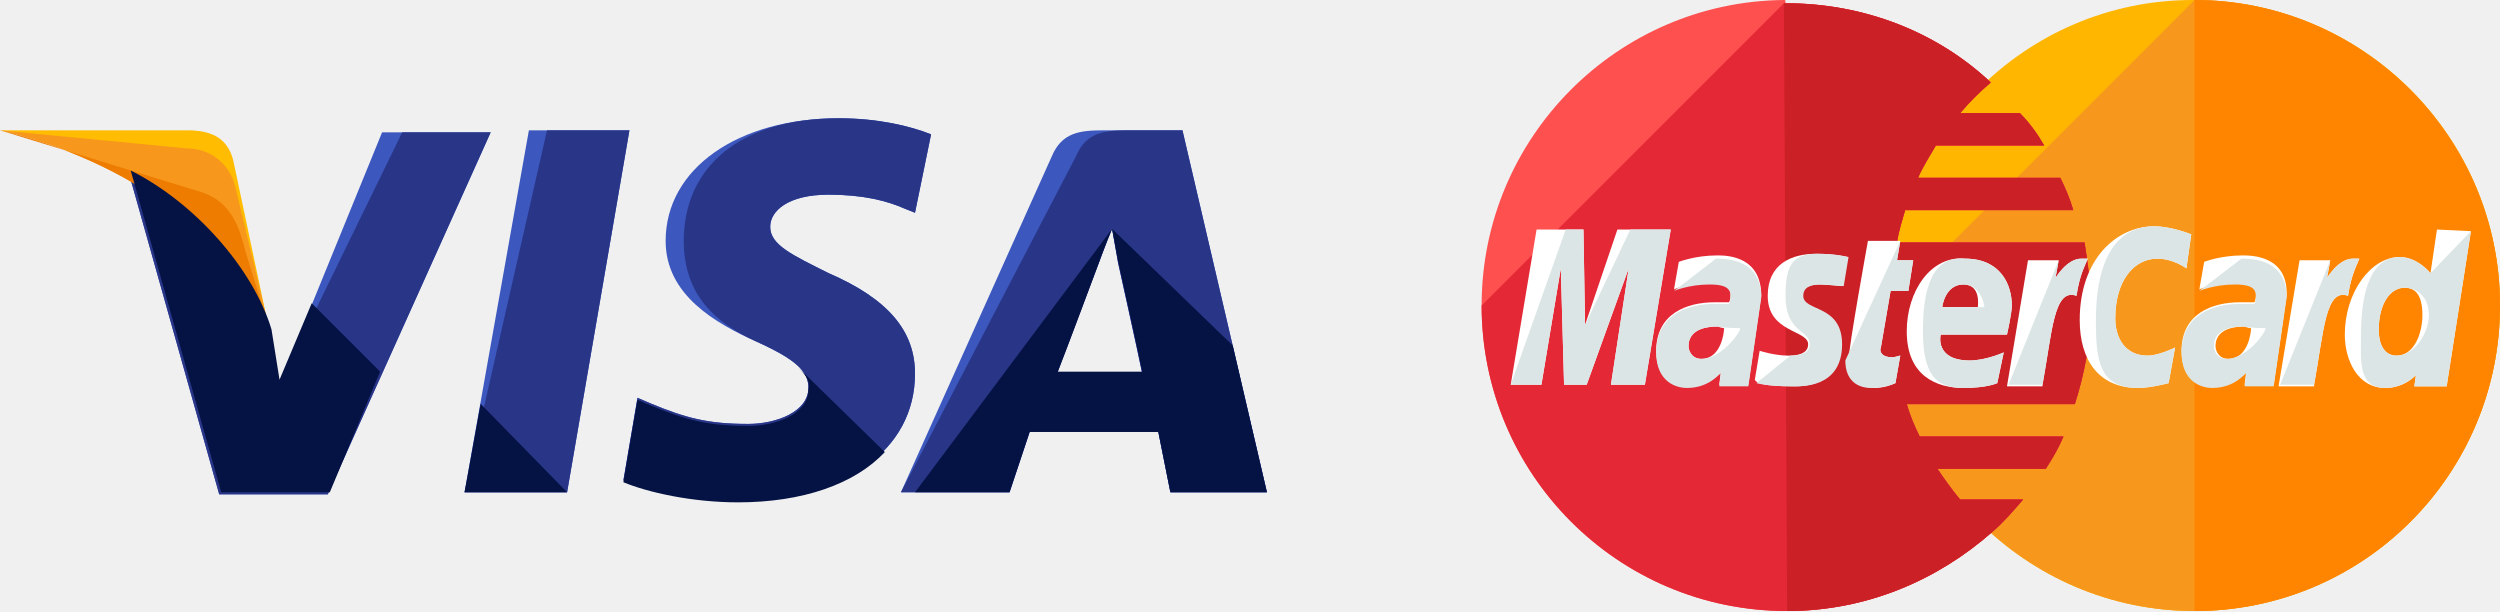
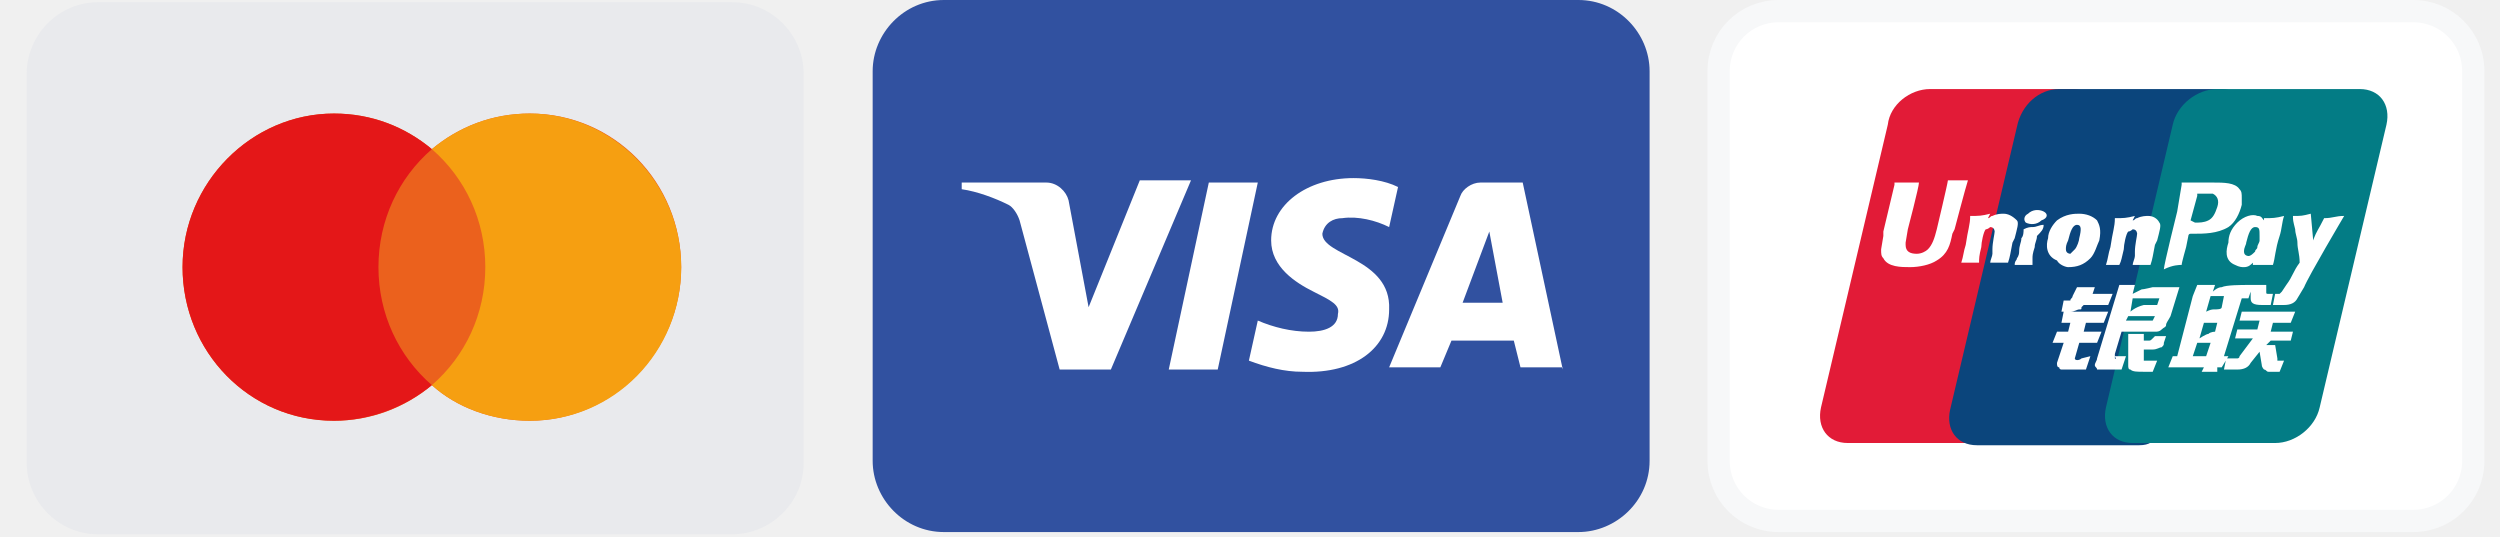
- <svg xmlns="http://www.w3.org/2000/svg" enable-background="new 0 0 64 64" height="30.385" id="Layer_1" version="1.1" viewBox="0 0 124.317 30.385" width="124.317" xml:space="preserve">
-   <defs id="defs228" />
-   <g id="g223" transform="translate(-0.5,-16.51969)">
-     <g id="g205">
-       <g id="g143">
-         <g id="g141">
-           <polygon fill="#3c58bf" points="23.6,41 26.8,23 31.8,23 28.7,41 " id="polygon139" />
-         </g>
-       </g>
-       <g id="g149">
-         <g id="g147">
-           <polygon fill="#293688" points="23.6,41 27.7,23 31.8,23 28.7,41 " id="polygon145" />
-         </g>
-       </g>
-       <g id="g155">
-         <g id="g153">
-           <path d="m 46.8,23.2 c -1,-0.4 -2.6,-0.8 -4.6,-0.8 -5,0 -8.6,2.5 -8.6,6.1 0,2.7 2.5,4.1 4.5,5 2,0.9 2.6,1.5 2.6,2.3 0,1.2 -1.6,1.8 -3,1.8 -2,0 -3.1,-0.3 -4.8,-1 l -0.7,-0.3 -0.7,4.1 c 1.2,0.5 3.4,1 5.7,1 5.3,0 8.8,-2.5 8.8,-6.3 0,-2.1 -1.3,-3.7 -4.3,-5 -1.8,-0.9 -2.9,-1.4 -2.9,-2.3 0,-0.8 0.9,-1.6 2.9,-1.6 1.7,0 2.9,0.3 3.8,0.7 l 0.5,0.2 z" fill="#3c58bf" id="path151" />
-         </g>
-       </g>
-       <g id="g161">
-         <g id="g159">
-           <path d="m 46.8,23.2 c -1,-0.4 -2.6,-0.8 -4.6,-0.8 -5,0 -7.7,2.5 -7.7,6.1 0,2.7 1.6,4.1 3.6,5 2,0.9 2.6,1.5 2.6,2.3 0,1.2 -1.6,1.8 -3,1.8 -2,0 -3.1,-0.3 -4.8,-1 l -0.7,-0.3 -0.7,4.1 c 1.2,0.5 3.4,1 5.7,1 5.3,0 8.8,-2.5 8.8,-6.3 0,-2.1 -1.3,-3.7 -4.3,-5 -1.8,-0.9 -2.9,-1.4 -2.9,-2.3 0,-0.8 0.9,-1.6 2.9,-1.6 1.7,0 2.9,0.3 3.8,0.7 l 0.5,0.2 z" fill="#293688" id="path157" />
-         </g>
-       </g>
-       <g id="g167">
-         <g id="g165">
-           <path d="m 55.4,23 c -1.2,0 -2.1,0.1 -2.6,1.3 L 45.3,41 h 5.4 l 1,-3 h 6.4 l 0.6,3 h 4.8 L 59.3,23 Z m -2.3,12 c 0.3,-0.9 2,-5.3 2,-5.3 0,0 0.4,-1.1 0.7,-1.8 l 0.3,1.7 c 0,0 1,4.5 1.2,5.5 h -4.2 z" fill="#3c58bf" id="path163" />
-         </g>
-       </g>
-       <g id="g173">
-         <g id="g171">
-           <path d="m 56.6,23 c -1.2,0 -2.1,0.1 -2.6,1.3 L 45.3,41 h 5.4 l 1,-3 h 6.4 l 0.6,3 h 4.8 L 59.3,23 Z m -3.5,12 c 0.4,-1 2,-5.3 2,-5.3 0,0 0.4,-1.1 0.7,-1.8 l 0.3,1.7 c 0,0 1,4.5 1.2,5.5 h -4.2 z" fill="#293688" id="path169" />
-         </g>
-       </g>
-       <g id="g179">
-         <g id="g177">
-           <path d="M 14.4,35.6 13.9,33 C 13,30 10.1,26.7 6.9,25.1 l 4.5,16 h 5.4 l 8.1,-18 h -5.4 z" fill="#3c58bf" id="path175" />
-         </g>
-       </g>
-       <g id="g185">
-         <g id="g183">
-           <path d="M 14.4,35.6 13.9,33 C 13,30 10.1,26.7 6.9,25.1 l 4.5,16 h 5.4 l 8.1,-18 h -4.4 z" fill="#293688" id="path181" />
-         </g>
-       </g>
-       <g id="g191">
-         <g id="g189">
-           <path d="m 0.5,23 0.9,0.2 c 6.4,1.5 10.8,5.3 12.5,9.8 L 12.1,24.5 C 11.8,23.3 10.9,23 9.8,23 Z" fill="#ffbc00" id="path187" />
-         </g>
-       </g>
-       <g id="g197">
-         <g id="g195">
-           <path d="m 0.5,23 v 0 c 6.4,1.5 11.7,5.4 13.4,9.9 L 12.2,25.8 C 11.9,24.6 10.9,23.9 9.8,23.9 Z" fill="#f7981d" id="path193" />
-         </g>
-       </g>
-       <g id="g203">
-         <g id="g201">
-           <path d="m 0.5,23 v 0 c 6.4,1.5 11.7,5.4 13.4,9.9 L 12.7,29 C 12.4,27.8 12,26.6 10.6,26.1 Z" fill="#ed7c00" id="path199" />
-         </g>
-       </g>
-     </g>
-     <g id="g209">
-       <path d="M 19.4,35 16,31.6 14.4,35.4 14,32.9 C 13.1,29.9 10.2,26.6 7,25 l 4.5,16 h 5.4 z" fill="#051244" id="path207" />
-     </g>
-     <g id="g213">
-       <polygon fill="#051244" points="24.4,36.6 23.6,41 28.7,41 " id="polygon211" />
-     </g>
-     <g id="g217">
-       <path d="m 40.2,34.8 v 0 c 0.4,0.4 0.6,0.7 0.5,1.1 0,1.2 -1.6,1.8 -3,1.8 -2,0 -3.1,-0.3 -4.8,-1 l -0.7,-0.3 -0.7,4.1 c 1.2,0.5 3.4,1 5.7,1 3.2,0 5.8,-0.9 7.3,-2.5 z" fill="#051244" id="path215" />
-     </g>
-     <g id="g221">
-       <path d="m 46,41 h 4.7 l 1,-3 h 6.4 l 0.6,3 h 4.8 l -1.7,-7.3 -6,-5.8 0.3,1.6 c 0,0 1,4.5 1.2,5.5 h -4.2 c 0.4,-1 2,-5.3 2,-5.3 0,0 0.4,-1.1 0.7,-1.8" fill="#051244" id="path219" />
-     </g>
-   </g>
-   <g id="g597" transform="matrix(0.8038299,0,0,0.8038299,73.27394,-10.53017)">
-     <g id="g441">
-       <g id="g439">
-         <path d="M 63.5,32 C 63.5,42.4 55.1,50.9 44.6,50.9 34.2,50.9 25.7,42.4 25.7,32 v 0 c 0,-10.4 8.4,-18.9 18.8,-18.9 10.6,0 19,8.5 19,18.9 0,0 0,0 0,0 z" fill="#ffb600" id="path437" />
-       </g>
-     </g>
-     <g id="g447">
-       <g id="g445">
-         <path d="m 44.6,13.1 c 10.4,0 18.9,8.5 18.9,18.9 0,0 0,0 0,0 0,10.4 -8.4,18.9 -18.9,18.9 C 34.2,50.9 25.7,42.4 25.7,32" fill="#f7981d" id="path443" />
-       </g>
-     </g>
-     <g id="g453">
-       <g id="g451">
-         <path d="m 44.6,13.1 c 10.4,0 18.9,8.5 18.9,18.9 0,0 0,0 0,0 0,10.4 -8.4,18.9 -18.9,18.9" fill="#ff8500" id="path449" />
-       </g>
-     </g>
-     <g id="g459">
-       <g id="g457">
-         <path d="M 19.2,13.1 C 8.9,13.2 0.5,21.6 0.5,32 c 0,10.4 8.4,18.9 18.9,18.9 4.9,0 9.3,-1.9 12.7,-4.9 v 0 0 c 0.7,-0.6 1.3,-1.3 1.9,-2 h -3.9 c -0.5,-0.6 -1,-1.3 -1.4,-1.9 h 6.7 c 0.4,-0.6 0.8,-1.3 1.1,-2 h -8.9 c -0.3,-0.6 -0.6,-1.3 -0.8,-2 h 10.4 c 0.6,-1.9 1,-3.9 1,-6 0,-1.4 -0.2,-2.7 -0.4,-4 H 26.2 c 0.1,-0.7 0.3,-1.3 0.5,-2 h 10.4 c -0.2,-0.7 -0.5,-1.4 -0.8,-2 h -8.8 c 0.3,-0.7 0.7,-1.3 1.1,-2 h 6.7 c -0.4,-0.7 -0.9,-1.4 -1.5,-2 h -3.7 c 0.6,-0.7 1.2,-1.3 1.9,-1.9 -3.3,-3.1 -7.8,-4.9 -12.7,-4.9 0,-0.2 0,-0.2 -0.1,-0.2 z" fill="#ff5050" id="path455" />
-       </g>
-     </g>
-     <g id="g465">
-       <g id="g463">
-         <path d="m 0.5,32 c 0,10.4 8.4,18.9 18.9,18.9 4.9,0 9.3,-1.9 12.7,-4.9 v 0 0 c 0.7,-0.6 1.3,-1.3 1.9,-2 h -3.9 c -0.5,-0.6 -1,-1.3 -1.4,-1.9 h 6.7 c 0.4,-0.6 0.8,-1.3 1.1,-2 h -8.9 c -0.3,-0.6 -0.6,-1.3 -0.8,-2 h 10.4 c 0.6,-1.9 1,-3.9 1,-6 0,-1.4 -0.2,-2.7 -0.4,-4 H 26.2 c 0.1,-0.7 0.3,-1.3 0.5,-2 h 10.4 c -0.2,-0.7 -0.5,-1.4 -0.8,-2 h -8.8 c 0.3,-0.7 0.7,-1.3 1.1,-2 h 6.7 c -0.4,-0.7 -0.9,-1.4 -1.5,-2 h -3.7 c 0.6,-0.7 1.2,-1.3 1.9,-1.9 -3.3,-3.1 -7.8,-4.9 -12.7,-4.9 0,0 -0.1,0 -0.1,0" fill="#e52836" id="path461" />
-       </g>
-     </g>
-     <g id="g471">
-       <g id="g469">
-         <path d="m 19.4,50.9 c 4.9,0 9.3,-1.9 12.7,-4.9 v 0 0 c 0.7,-0.6 1.3,-1.3 1.9,-2 h -3.9 c -0.5,-0.6 -1,-1.3 -1.4,-1.9 h 6.7 c 0.4,-0.6 0.8,-1.3 1.1,-2 h -8.9 c -0.3,-0.6 -0.6,-1.3 -0.8,-2 h 10.4 c 0.6,-1.9 1,-3.9 1,-6 0,-1.4 -0.2,-2.7 -0.4,-4 H 26.2 c 0.1,-0.7 0.3,-1.3 0.5,-2 h 10.4 c -0.2,-0.7 -0.5,-1.4 -0.8,-2 h -8.8 c 0.3,-0.7 0.7,-1.3 1.1,-2 h 6.7 c -0.4,-0.7 -0.9,-1.4 -1.5,-2 h -3.7 c 0.6,-0.7 1.2,-1.3 1.9,-1.9 -3.3,-3.1 -7.8,-4.9 -12.7,-4.9 0,0 -0.1,0 -0.1,0" fill="#cb2026" id="path467" />
-       </g>
-     </g>
-     <g id="g533">
-       <g id="g477">
-         <g id="g475">
-           <path d="m 26.1,36.8 0.3,-1.7 c -0.1,0 -0.3,0.1 -0.5,0.1 -0.7,0 -0.8,-0.4 -0.7,-0.6 l 0.6,-3.5 h 1.1 l 0.3,-1.9 h -1 L 26.4,28 h -2 c 0,0 -1.2,6.6 -1.2,7.4 0,1.2 0.7,1.7 1.6,1.7 0.6,0 1.1,-0.2 1.3,-0.3 z" fill="#ffffff" id="path473" />
-         </g>
-       </g>
-       <g id="g483">
-         <g id="g481">
-           <path d="m 26.8,33.6 c 0,2.8 1.9,3.5 3.5,3.5 1.5,0 2.1,-0.3 2.1,-0.3 l 0.4,-1.9 c 0,0 -1.1,0.5 -2.1,0.5 -2.2,0 -1.8,-1.6 -1.8,-1.6 H 33 c 0,0 0.3,-1.3 0.3,-1.8 0,-1.3 -0.7,-2.9 -2.9,-2.9 -2.1,-0.2 -3.6,2 -3.6,4.5 z m 3.5,-2.9 c 1.1,0 0.9,1.3 0.9,1.4 H 29 c 0,-0.1 0.2,-1.4 1.3,-1.4 z" fill="#ffffff" id="path479" />
-         </g>
-       </g>
-       <g id="g489">
-         <g id="g487">
-           <path d="m 43,36.8 0.4,-2.2 c 0,0 -1,0.5 -1.7,0.5 -1.4,0 -2,-1.1 -2,-2.3 0,-2.4 1.2,-3.7 2.6,-3.7 1,0 1.8,0.6 1.8,0.6 l 0.3,-2.1 c 0,0 -1.2,-0.5 -2.3,-0.5 -2.3,0 -4.6,2 -4.6,5.8 0,2.5 1.2,4.2 3.6,4.2 0.8,0 1.9,-0.3 1.9,-0.3 z" fill="#ffffff" id="path485" />
-         </g>
-       </g>
-       <g id="g495">
-         <g id="g493">
-           <path d="m 15.1,28.9 c -1.4,0 -2.4,0.4 -2.4,0.4 L 12.4,31 c 0,0 0.9,-0.4 2.2,-0.4 0.7,0 1.3,0.1 1.3,0.7 0,0.4 -0.1,0.5 -0.1,0.5 0,0 -0.6,0 -0.9,0 -1.7,0 -3.6,0.7 -3.6,3 0,1.8 1.2,2.2 1.9,2.2 1.4,0 2,-0.9 2.1,-0.9 l -0.1,0.8 H 17 l 0.8,-5.5 c 0,-2.4 -2,-2.5 -2.7,-2.5 z m 0.4,4.5 c 0,0.3 -0.2,1.9 -1.4,1.9 -0.6,0 -0.8,-0.5 -0.8,-0.8 0,-0.5 0.3,-1.2 1.8,-1.2 0.3,0.1 0.4,0.1 0.4,0.1 z" fill="#ffffff" id="path491" />
-         </g>
-       </g>
-       <g id="g501">
-         <g id="g499">
-           <path d="m 19.7,37 c 0.5,0 3,0.1 3,-2.6 0,-2.5 -2.4,-2 -2.4,-3 0,-0.5 0.4,-0.7 1.1,-0.7 0.3,0 1.4,0.1 1.4,0.1 L 23.1,29 c 0,0 -0.7,-0.2 -1.9,-0.2 -1.5,0 -3,0.6 -3,2.6 0,2.3 2.5,2.1 2.5,3 0,0.6 -0.7,0.7 -1.2,0.7 -0.9,0 -1.8,-0.3 -1.8,-0.3 l -0.3,1.8 c 0.1,0.2 0.6,0.4 2.3,0.4 z" fill="#ffffff" id="path497" />
-         </g>
-       </g>
-       <g id="g507">
-         <g id="g505">
-           <path d="M 59.6,27.3 59.2,30 c 0,0 -0.8,-1 -1.9,-1 -1.8,0 -3.4,2.2 -3.4,4.8 0,1.6 0.8,3.3 2.5,3.3 1.2,0 1.9,-0.8 1.9,-0.8 L 58.2,37 h 2 l 1.5,-9.6 z m -0.9,5.3 c 0,1.1 -0.5,2.5 -1.6,2.5 -0.7,0 -1.1,-0.6 -1.1,-1.6 0,-1.6 0.7,-2.6 1.6,-2.6 0.7,0 1.1,0.5 1.1,1.7 z" fill="#ffffff" id="path503" />
-         </g>
-       </g>
-       <g id="g513">
-         <g id="g511">
-           <path d="m 4.2,36.9 1.2,-7.2 0.2,7.2 H 7 l 2.6,-7.2 -1.1,7.2 h 2.1 l 1.6,-9.6 H 8.9 l -2,5.9 -0.1,-5.9 H 3.9 l -1.6,9.6 z" fill="#ffffff" id="path509" />
-         </g>
-       </g>
-       <g id="g519">
-         <g id="g517">
-           <path d="m 35.2,36.9 c 0.6,-3.3 0.7,-6 2.1,-5.5 0.2,-1.3 0.5,-1.8 0.7,-2.3 0,0 -0.1,0 -0.4,0 -0.9,0 -1.6,1.2 -1.6,1.2 l 0.2,-1.1 H 34.3 L 33,37 h 2.2 z" fill="#ffffff" id="path515" />
-         </g>
-       </g>
-       <g id="g525">
-         <g id="g523">
-           <path d="m 47.6,28.9 c -1.4,0 -2.4,0.4 -2.4,0.4 L 44.9,31 c 0,0 0.9,-0.4 2.2,-0.4 0.7,0 1.3,0.1 1.3,0.7 0,0.4 -0.1,0.5 -0.1,0.5 0,0 -0.6,0 -0.9,0 -1.7,0 -3.6,0.7 -3.6,3 0,1.8 1.2,2.2 1.9,2.2 1.4,0 2,-0.9 2.1,-0.9 l -0.1,0.8 h 1.8 l 0.8,-5.5 c 0.1,-2.4 -2,-2.5 -2.7,-2.5 z m 0.5,4.5 c 0,0.3 -0.2,1.9 -1.4,1.9 -0.6,0 -0.8,-0.5 -0.8,-0.8 0,-0.5 0.3,-1.2 1.8,-1.2 0.3,0.1 0.3,0.1 0.4,0.1 z" fill="#ffffff" id="path521" />
-         </g>
-       </g>
-       <g id="g531">
-         <g id="g529">
-           <path d="m 52,36.9 c 0.6,-3.3 0.7,-6 2.1,-5.5 0.2,-1.3 0.5,-1.8 0.7,-2.3 0,0 -0.1,0 -0.4,0 -0.9,0 -1.6,1.2 -1.6,1.2 L 53,29.2 H 51.1 L 49.8,37 H 52 Z" fill="#ffffff" id="path527" />
-         </g>
-       </g>
-     </g>
-     <g id="g595">
-       <g id="g539">
-         <g id="g537">
-           <path d="m 23,35.4 c 0,1.2 0.7,1.7 1.6,1.7 0.7,0 1.3,-0.2 1.5,-0.3 l 0.3,-1.7 c -0.1,0 -0.3,0.1 -0.5,0.1 -0.7,0 -0.8,-0.4 -0.7,-0.6 l 0.6,-3.5 h 1.1 l 0.3,-1.9 h -1 L 26.4,28" fill="#dce5e5" id="path535" />
-         </g>
-       </g>
-       <g id="g545">
-         <g id="g543">
-           <path d="m 27.8,33.6 c 0,2.8 0.9,3.5 2.5,3.5 1.5,0 2.1,-0.3 2.1,-0.3 l 0.4,-1.9 c 0,0 -1.1,0.5 -2.1,0.5 -2.2,0 -1.8,-1.6 -1.8,-1.6 H 33 c 0,0 0.3,-1.3 0.3,-1.8 0,-1.3 -0.7,-2.9 -2.9,-2.9 -2.1,-0.2 -2.6,2 -2.6,4.5 z m 2.5,-2.9 c 1.1,0 1.3,1.3 1.3,1.4 H 29 c 0,-0.1 0.2,-1.4 1.3,-1.4 z" fill="#dce5e5" id="path541" />
-         </g>
-       </g>
-       <g id="g551">
-         <g id="g549">
-           <path d="m 43,36.8 0.4,-2.2 c 0,0 -1,0.5 -1.7,0.5 -1.4,0 -2,-1.1 -2,-2.3 0,-2.4 1.2,-3.7 2.6,-3.7 1,0 1.8,0.6 1.8,0.6 l 0.3,-2.1 c 0,0 -1.2,-0.5 -2.3,-0.5 -2.3,0 -3.6,2 -3.6,5.8 0,2.5 0.2,4.2 2.6,4.2 0.8,0 1.9,-0.3 1.9,-0.3 z" fill="#dce5e5" id="path547" />
-         </g>
-       </g>
-       <g id="g557">
-         <g id="g555">
-           <path d="m 12.4,31.1 c 0,0 0.9,-0.4 2.2,-0.4 0.7,0 1.3,0.1 1.3,0.7 0,0.4 -0.1,0.5 -0.1,0.5 0,0 -0.6,0 -0.9,0 -1.7,0 -3.6,0.7 -3.6,3 0,1.8 1.2,2.2 1.9,2.2 1.4,0 2,-0.9 2.1,-0.9 L 15.2,37 H 17 l 0.8,-5.5 c 0,-2.3 -2,-2.4 -2.8,-2.4 m 1.5,4.3 c 0,0.3 -1.2,1.9 -2.4,1.9 -0.6,0 -0.8,-0.5 -0.8,-0.8 0,-0.5 0.3,-1.2 1.8,-1.2 0.3,0.1 1.4,0.1 1.4,0.1 z" fill="#dce5e5" id="path553" />
-         </g>
-       </g>
-       <g id="g563">
-         <g id="g561">
-           <path d="m 17.5,36.8 c 0,0 0.6,0.2 2.3,0.2 0.5,0 3,0.1 3,-2.6 0,-2.5 -2.4,-2 -2.4,-3 0,-0.5 0.4,-0.7 1.1,-0.7 0.3,0 1.4,0.1 1.4,0.1 L 23.2,29 c 0,0 -0.7,-0.2 -1.9,-0.2 -1.5,0 -2,0.6 -2,2.6 0,2.3 1.5,2.1 1.5,3 0,0.6 -0.7,0.7 -1.2,0.7" fill="#dce5e5" id="path559" />
-         </g>
-       </g>
-       <g id="g569">
-         <g id="g567">
-           <path d="m 59.2,30 c 0,0 -0.8,-1 -1.9,-1 -1.8,0 -2.4,2.2 -2.4,4.8 0,1.6 -0.2,3.3 1.5,3.3 1.2,0 1.9,-0.8 1.9,-0.8 L 58.2,37 h 2 l 1.5,-9.6 m -2.6,5.2 c 0,1.1 -0.9,2.5 -2,2.5 -0.7,0 -1.1,-0.6 -1.1,-1.6 0,-1.6 0.7,-2.6 1.6,-2.6 0.7,0 1.5,0.5 1.5,1.7 z" fill="#dce5e5" id="path565" />
-         </g>
-       </g>
-       <g id="g575">
-         <g id="g573">
-           <path d="m 4.2,36.9 1.2,-7.2 0.2,7.2 H 7 l 2.6,-7.2 -1.1,7.2 h 2.1 l 1.6,-9.6 H 9.7 L 6.9,33.2 6.8,27.3 H 5.7 l -3.4,9.6 z" fill="#dce5e5" id="path571" />
-         </g>
-       </g>
-       <g id="g581">
-         <g id="g579">
-           <path d="m 33.1,36.9 h 2.1 c 0.6,-3.3 0.7,-6 2.1,-5.5 0.2,-1.3 0.5,-1.8 0.7,-2.3 0,0 -0.1,0 -0.4,0 -0.9,0 -1.6,1.2 -1.6,1.2 l 0.2,-1.1" fill="#dce5e5" id="path577" />
-         </g>
-       </g>
-       <g id="g587">
-         <g id="g585">
-           <path d="m 44.9,31.1 c 0,0 0.9,-0.4 2.2,-0.4 0.7,0 1.3,0.1 1.3,0.7 0,0.4 -0.1,0.5 -0.1,0.5 0,0 -0.6,0 -0.9,0 -1.7,0 -3.6,0.7 -3.6,3 0,1.8 1.2,2.2 1.9,2.2 1.4,0 2,-0.9 2.1,-0.9 L 47.7,37 h 1.8 l 0.8,-5.5 c 0,-2.3 -2,-2.4 -2.8,-2.4 m 1.5,4.3 c 0,0.3 -1.2,1.9 -2.4,1.9 -0.6,0 -0.8,-0.5 -0.8,-0.8 0,-0.5 0.3,-1.2 1.8,-1.2 0.4,0.1 1.4,0.1 1.4,0.1 z" fill="#dce5e5" id="path583" />
-         </g>
-       </g>
-       <g id="g593">
-         <g id="g591">
-           <path d="M 49.9,36.9 H 52 c 0.6,-3.3 0.7,-6 2.1,-5.5 0.2,-1.3 0.5,-1.8 0.7,-2.3 0,0 -0.1,0 -0.4,0 -0.9,0 -1.6,1.2 -1.6,1.2 L 53,29.2" fill="#dce5e5" id="path589" />
-         </g>
-       </g>
-     </g>
-   </g>
+ <svg xmlns="http://www.w3.org/2000/svg" version="1.1" id="Ebene_1" x="0px" y="0px" viewBox="0 0 112.3 24.1" style="enable-background:new 0 0 112.3 24.1;" xml:space="preserve">
+   <style type="text/css">
+ 	.st0{fill:#E9EAED;}
+ 	.st1{fill-rule:evenodd;clip-rule:evenodd;fill:#EB611D;}
+ 	.st2{fill-rule:evenodd;clip-rule:evenodd;fill:#E41718;}
+ 	.st3{fill-rule:evenodd;clip-rule:evenodd;fill:#F69F11;}
+ 	.st4{fill:#3151A0;}
+ 	.st5{fill-rule:evenodd;clip-rule:evenodd;fill:#FFFFFF;}
+ 	.st6{fill:#FFFFFF;stroke:#F7F8F9;}
+ 	.st7{fill:#E21B37;}
+ 	.st8{fill:#0B457C;}
+ 	.st9{fill:#037C85;}
+ 	.st10{fill:#FFFFFF;}
+ </style>
+   <path class="st0" d="M4.4,0.1h28.5c1.8,0,3.2,1.5,3.2,3.2v17.5c0,1.8-1.5,3.2-3.2,3.2H4.4c-1.8,0-3.2-1.5-3.2-3.2V3.3  C1.2,1.6,2.6,0.1,4.4,0.1z" />
+   <path class="st1" d="M23.8,18.9c3.7,0,6.8-3.1,6.8-6.9c0-3.8-3-6.9-6.8-6.9c-1.7,0-3.2,0.6-4.4,1.6c-1.2-1-2.7-1.6-4.4-1.6  c-3.7,0-6.8,3.1-6.8,6.9c0,3.8,3,6.9,6.8,6.9c1.7,0,3.2-0.6,4.4-1.6C20.5,18.3,22.1,18.9,23.8,18.9z" />
+   <path class="st2" d="M19.4,17.3C17.9,16,17,14.1,17,12c0-2.1,0.9-4,2.4-5.3c-1.2-1-2.7-1.6-4.4-1.6c-3.7,0-6.8,3.1-6.8,6.9  c0,3.8,3,6.9,6.8,6.9C16.6,18.9,18.2,18.3,19.4,17.3z" />
+   <path class="st3" d="M19.4,17.3c1.5-1.3,2.4-3.2,2.4-5.3c0-2.1-0.9-4-2.4-5.3c1.2-1,2.7-1.6,4.4-1.6c3.7,0,6.8,3.1,6.8,6.9  c0,3.8-3,6.9-6.8,6.9C22.1,18.9,20.5,18.3,19.4,17.3z" />
+   <path class="st4" d="M42.4,0h28.5c1.8,0,3.2,1.5,3.2,3.2v17.5c0,1.8-1.5,3.2-3.2,3.2H42.4c-1.8,0-3.2-1.5-3.2-3.2V3.2  C39.2,1.5,40.6,0,42.4,0z" />
+   <path class="st5" d="M49.9,16.6h-2.3l-1.8-6.7c-0.1-0.3-0.3-0.6-0.5-0.7c-0.6-0.3-1.4-0.6-2.1-0.7V8.2H47c0.5,0,0.9,0.4,1,0.8  l0.9,4.8l2.3-5.7h2.3L49.9,16.6z M54.7,16.6h-2.2l1.8-8.4h2.2L54.7,16.6z M59.4,10.5c0.1-0.5,0.5-0.7,0.9-0.7  c0.7-0.1,1.5,0.1,2.1,0.4l0.4-1.8c-0.6-0.3-1.4-0.4-2-0.4c-2.1,0-3.7,1.2-3.7,2.8c0,1.2,1.1,1.9,1.9,2.3c0.8,0.4,1.2,0.6,1.1,1  c0,0.6-0.6,0.8-1.3,0.8c-0.8,0-1.6-0.2-2.3-0.5l-0.4,1.8c0.8,0.3,1.6,0.5,2.4,0.5c2.4,0.1,3.9-1.1,3.9-2.8  C62.5,11.6,59.4,11.5,59.4,10.5z M70.2,16.6l-1.8-8.4h-1.9c-0.4,0-0.8,0.3-0.9,0.6l-3.2,7.7h2.3l0.5-1.2h2.8l0.3,1.2H70.2z   M66.9,10.4l0.6,3.2h-1.8L66.9,10.4z" />
+   <path class="st6" d="M79.9,0.5h28.5c1.5,0,2.7,1.2,2.7,2.7v17.5c0,1.5-1.2,2.7-2.7,2.7H79.9c-1.5,0-2.7-1.2-2.7-2.7V3.2  C77.2,1.7,78.4,0.5,79.9,0.5z" />
+   <path class="st7" d="M86.7,4h6.4c0.9,0,1.4,0.7,1.2,1.6l-3,12.7c-0.2,0.9-1.1,1.6-2,1.6H83c-0.9,0-1.4-0.7-1.2-1.6l3-12.7  C84.9,4.7,85.8,4,86.7,4z" />
+   <path class="st8" d="M92.5,4h7.3c0.9,0,0.5,0.7,0.3,1.6l-3,12.7C97,19.3,97,20,96.1,20h-7.3c-0.9,0-1.4-0.7-1.2-1.6l3-12.7  C90.8,4.7,91.6,4,92.5,4z" />
+   <path class="st9" d="M99.6,4h6.4c0.9,0,1.4,0.7,1.2,1.6l-3,12.7c-0.2,0.9-1.1,1.6-2,1.6h-6.4c-0.9,0-1.4-0.7-1.2-1.6l3-12.7  C97.8,4.7,98.7,4,99.6,4z" />
+   <path class="st10" d="M88.4,8.1c-0.7,0-0.8,0-0.9,0c0,0.1-0.5,2.2-0.5,2.2c-0.1,0.4-0.2,0.7-0.4,0.9c-0.1,0.1-0.3,0.2-0.5,0.2  c-0.3,0-0.5-0.1-0.5-0.4l0-0.1c0,0,0.1-0.6,0.1-0.6c0,0,0.5-1.9,0.5-2.1c0,0,0,0,0,0c-0.9,0-1.1,0-1.1,0c0,0,0,0.1,0,0.1l-0.5,2.1  l0,0.2l-0.1,0.6c0,0.2,0,0.3,0.1,0.4c0.2,0.4,0.8,0.4,1.2,0.4c0.4,0,0.9-0.1,1.2-0.3c0.5-0.3,0.6-0.7,0.7-1.2l0.1-0.2  C87.8,10.3,88.3,8.4,88.4,8.1C88.4,8.1,88.4,8.1,88.4,8.1z M90,9.6c-0.1,0-0.3,0-0.5,0.1c-0.1,0-0.1,0.1-0.2,0.1l0.1-0.2l0,0  c-0.4,0.1-0.5,0.1-0.9,0.1l0,0c0,0.4-0.1,0.6-0.2,1.3c-0.1,0.3-0.1,0.5-0.2,0.8l0,0c0.4,0,0.5,0,0.8,0l0,0c0-0.2,0-0.3,0.1-0.7  c0-0.2,0.1-0.7,0.2-0.8c0.1,0,0.2-0.1,0.2-0.1c0.2,0,0.2,0.2,0.2,0.2c0,0.1-0.1,0.5-0.1,0.8l0,0.2c0,0.1-0.1,0.3-0.1,0.4l0,0  c0.4,0,0.5,0,0.8,0l0,0c0.1-0.3,0.1-0.4,0.2-0.9l0.1-0.2c0.1-0.4,0.2-0.7,0.1-0.8C90.4,9.7,90.2,9.6,90,9.6z M91.8,10.1  c-0.2,0-0.3,0.1-0.5,0.1c-0.1,0-0.2,0-0.4,0.1l0,0l0,0c0,0.1,0,0.3-0.1,0.4c0,0.2-0.1,0.3-0.1,0.6c0,0.2-0.1,0.3-0.1,0.3  c0,0.1-0.1,0.1-0.1,0.3l0,0l0,0c0.2,0,0.3,0,0.4,0c0.1,0,0.2,0,0.4,0l0,0l0,0c0-0.2,0-0.2,0-0.3c0-0.1,0-0.2,0.1-0.5  c0-0.2,0.1-0.3,0.1-0.5C91.7,10.4,91.8,10.3,91.8,10.1L91.8,10.1L91.8,10.1z M91.8,9.5c-0.2-0.1-0.5-0.1-0.7,0.1  C90.9,9.7,90.9,9.9,91,10c0.2,0.1,0.5,0.1,0.7-0.1C92,9.8,92,9.6,91.8,9.5z M92.9,12c0.4,0,0.7-0.1,1-0.4c0.2-0.2,0.3-0.6,0.4-0.8  c0.1-0.5,0-0.7-0.1-0.9c-0.2-0.2-0.5-0.3-0.8-0.3c-0.2,0-0.6,0-1,0.3c-0.2,0.2-0.4,0.5-0.4,0.8c-0.1,0.3-0.1,0.8,0.4,1  C92.5,11.9,92.8,12,92.9,12z M92.9,10.8c0.1-0.4,0.2-0.7,0.4-0.7c0.2,0,0.2,0.2,0.1,0.6c0,0.1-0.1,0.4-0.2,0.5  c-0.1,0.1-0.2,0.2-0.2,0.2c0,0-0.2,0-0.2-0.2C92.8,11.1,92.8,11,92.9,10.8z M95.2,11.9L95.2,11.9c0.1-0.2,0.1-0.3,0.2-0.7  c0-0.2,0.1-0.7,0.2-0.8c0.1,0,0.2-0.1,0.2-0.1c0.2,0,0.2,0.2,0.2,0.2c0,0.1-0.1,0.5-0.1,0.8l0,0.2c0,0.1-0.1,0.3-0.1,0.4l0,0  c0.4,0,0.5,0,0.8,0l0,0c0.1-0.3,0.1-0.4,0.2-0.9l0.1-0.2c0.1-0.4,0.2-0.7,0.1-0.8c-0.1-0.2-0.3-0.3-0.5-0.3c-0.1,0-0.3,0-0.5,0.1  c-0.1,0-0.1,0.1-0.2,0.1l0.1-0.2l0,0c-0.4,0.1-0.5,0.1-0.9,0.1l0,0c0,0.4-0.1,0.6-0.2,1.3c-0.1,0.3-0.1,0.5-0.2,0.8l0,0  C94.8,11.9,94.9,11.9,95.2,11.9z M98,11.9c0-0.1,0.2-0.8,0.2-0.8c0,0,0.1-0.5,0.1-0.5c0,0,0-0.1,0.1-0.1h0.1c0.5,0,1.1,0,1.6-0.3  c0.3-0.2,0.5-0.6,0.6-1c0-0.1,0-0.2,0-0.3c0-0.2,0-0.3-0.1-0.4c-0.2-0.3-0.7-0.3-1.2-0.3c0,0-0.3,0-0.3,0c-0.7,0-1,0-1.1,0  c0,0.1,0,0.1,0,0.1s-0.2,1.2-0.2,1.2c0,0-0.6,2.4-0.6,2.6C97.6,11.9,97.9,11.9,98,11.9z M98.4,9.9c0,0,0.3-1.1,0.3-1.1l0-0.1l0,0  l0.1,0c0,0,0.5,0,0.6,0c0.2,0.1,0.3,0.3,0.2,0.6c-0.1,0.3-0.2,0.5-0.4,0.6c-0.2,0.1-0.4,0.1-0.6,0.1L98.4,9.9L98.4,9.9z M100.1,10.9  c-0.1,0.3-0.2,0.8,0.3,1c0.2,0.1,0.3,0.1,0.4,0.1c0.2,0,0.3-0.1,0.4-0.2c0,0,0,0.1,0,0.1l0,0c0.4,0,0.5,0,0.9,0l0,0  c0.1-0.3,0.1-0.7,0.3-1.3c0.1-0.3,0.1-0.6,0.2-0.9l0,0c-0.4,0.1-0.5,0.1-0.9,0.1l0,0c0,0,0,0.1,0,0.1c-0.1-0.1-0.1-0.2-0.3-0.2  c-0.2-0.1-0.6,0-0.9,0.3C100.2,10.3,100.1,10.6,100.1,10.9z M100.9,10.9c0.1-0.4,0.2-0.7,0.4-0.7c0.2,0,0.2,0.1,0.2,0.4  c0,0.1,0,0.1,0,0.2c0,0.1-0.1,0.2-0.1,0.3c0,0.1-0.1,0.1-0.1,0.2c-0.1,0.1-0.2,0.2-0.3,0.2c0,0-0.2,0-0.2-0.2  C100.8,11.1,100.9,11,100.9,10.9z M105.3,9.7L105.3,9.7c-0.4,0-0.5,0.1-0.9,0.1l0,0c0,0,0,0,0,0l0,0c-0.3,0.6-0.3,0.5-0.5,1  c0,0,0,0,0-0.1l-0.1-1.1l0,0c-0.4,0.1-0.4,0.1-0.8,0.1l0,0c0,0,0,0,0,0l0,0c0,0.2,0,0.2,0.1,0.6c0,0.2,0.1,0.4,0.1,0.6  c0,0.3,0.1,0.5,0.1,0.9c-0.3,0.4-0.3,0.6-0.6,1l0,0l-0.2,0.3c0,0,0,0-0.1,0.1c0,0-0.1,0-0.1,0h-0.1l-0.1,0.5l0.5,0  c0.3,0,0.5-0.1,0.6-0.3l0.3-0.5h0l0,0C103.7,12.4,105.3,9.7,105.3,9.7z M100.1,16h-0.2l0.8-2.6h0.3l0.1-0.3l0,0.3  c0,0.2,0.1,0.3,0.5,0.3h0.4l0.1-0.5h-0.2c-0.1,0-0.1,0-0.1-0.1l0-0.3H101v0c-0.3,0-1,0-1.2,0.1c-0.2,0-0.4,0.2-0.4,0.2l0.1-0.3h-0.8  l-0.2,0.5L97.8,16h-0.2l-0.2,0.5H99l-0.1,0.2h0.7l0-0.2h0.2L100.1,16z M99.4,13.9c-0.1,0-0.3,0.1-0.3,0.1l0.2-0.7h0.6l-0.1,0.5  C99.8,13.9,99.6,13.9,99.4,13.9z M99.5,14.9c0,0-0.2,0-0.3,0.1c-0.1,0-0.4,0.2-0.4,0.2l0.2-0.7h0.6L99.5,14.9z M99.1,16h-0.6  l0.2-0.6h0.6L99.1,16z M100.6,14.4h0.9l-0.1,0.4h-0.9l-0.1,0.4h0.8l-0.6,0.8c0,0.1-0.1,0.1-0.1,0.1c0,0-0.1,0-0.2,0H100l-0.1,0.5  h0.6c0.3,0,0.5-0.1,0.6-0.3l0.4-0.5l0.1,0.6c0,0.1,0.1,0.2,0.1,0.2c0.1,0,0.1,0.1,0.2,0.1c0.1,0,0.2,0,0.2,0h0.3l0.2-0.5h-0.1  c-0.1,0-0.2,0-0.2,0c0,0,0-0.1,0-0.1l-0.1-0.6h-0.4l0.2-0.2h0.9l0.1-0.4H102l0.1-0.4h0.8l0.2-0.5h-2.4L100.6,14.4z M93.2,16.1  l0.2-0.7h0.8l0.2-0.5h-0.8l0.1-0.4h0.8l0.2-0.5h-2l-0.1,0.5H93l-0.1,0.4h-0.5l-0.2,0.5h0.5l-0.3,0.9c0,0.1,0,0.2,0.1,0.2  c0,0.1,0.1,0.1,0.1,0.1c0.1,0,0.1,0,0.2,0h0.9l0.2-0.6l-0.4,0.1C93.4,16.2,93.2,16.2,93.2,16.1z M93.3,12.9l-0.2,0.4  c0,0.1-0.1,0.1-0.1,0.2c0,0-0.1,0-0.2,0h-0.1l-0.1,0.5h0.4c0.2,0,0.3-0.1,0.4-0.1c0.1,0,0.1,0,0.1-0.1l0.1-0.1h1.1l0.2-0.5H94  l0.1-0.3H93.3z M95,16.1c0,0,0-0.1,0-0.2l0.3-1h1.1c0.2,0,0.3,0,0.4,0c0.1,0,0.2,0,0.3-0.1c0.1-0.1,0.2-0.1,0.2-0.2  c0-0.1,0.1-0.2,0.2-0.4l0.4-1.3l-1.2,0c0,0-0.4,0.1-0.5,0.1c-0.2,0.1-0.4,0.2-0.4,0.2l0.1-0.4h-0.7l-1,3.3c0,0.1-0.1,0.2-0.1,0.3  c0,0.1,0.1,0.1,0.1,0.2c0.1,0,0.1,0,0.2,0c0.1,0,0.2,0,0.4,0h0.5l0.2-0.6l-0.5,0C95.1,16.2,95,16.1,95,16.1z M95.6,14.2h1.2  l-0.1,0.2c0,0,0,0-0.2,0h-1L95.6,14.2z M95.8,13.4H97l-0.1,0.3c0,0-0.6,0-0.6,0c-0.4,0.1-0.6,0.3-0.6,0.3L95.8,13.4z M96.7,15.2  C96.7,15.2,96.7,15.3,96.7,15.2c-0.1,0.1-0.1,0.1-0.2,0.1h-0.2l0-0.3h-0.7l0,1.4c0,0.1,0,0.2,0.1,0.2c0.1,0.1,0.3,0.1,0.6,0.1h0.4  l0.2-0.5l-0.4,0l-0.1,0c0,0,0,0-0.1,0c0,0,0,0,0-0.1l0-0.4l0.4,0c0.2,0,0.3-0.1,0.4-0.1c0.1-0.1,0.1-0.1,0.1-0.2l0.1-0.3h-0.5  L96.7,15.2z" />
</svg>
